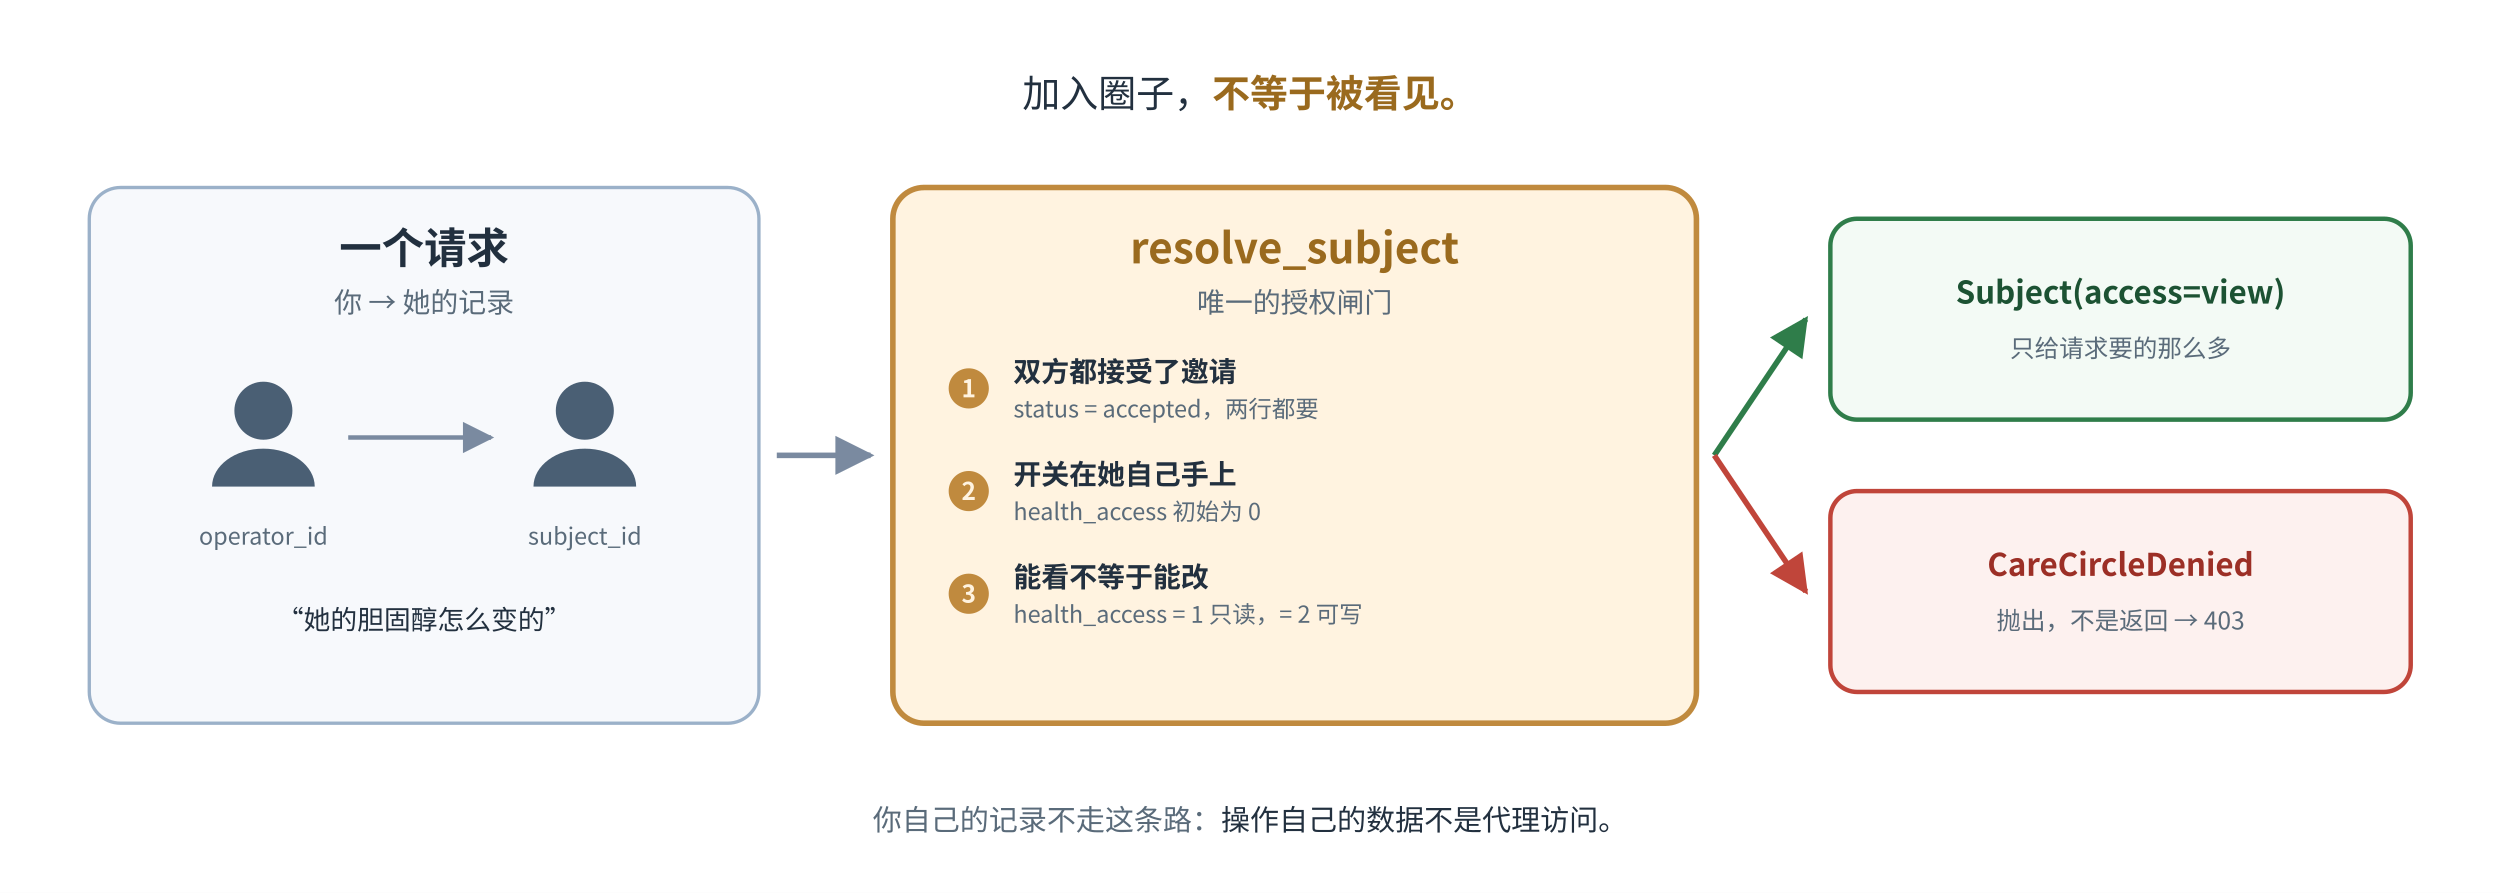
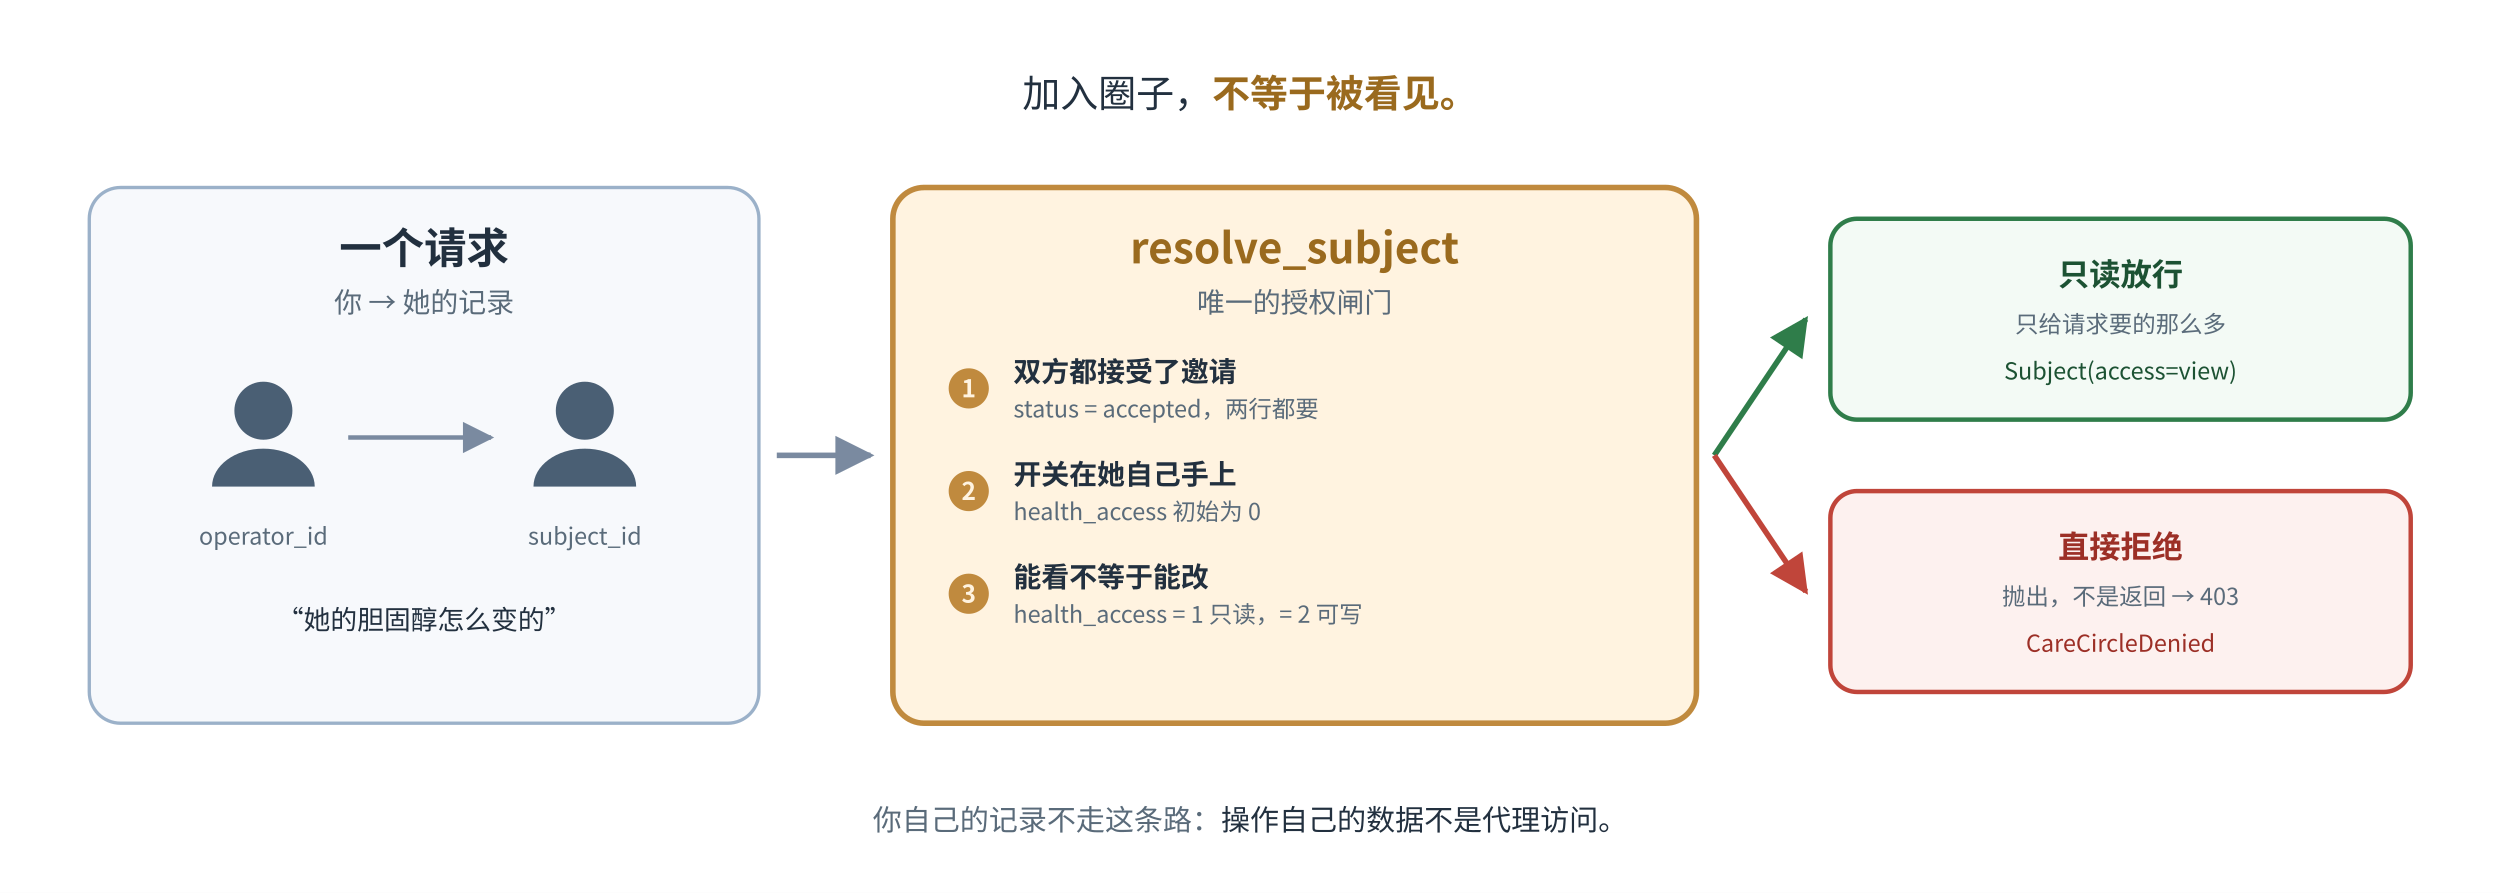
<svg xmlns="http://www.w3.org/2000/svg" viewBox="0 0 1120 400" width="1120" height="400" font-family="&quot;PingFang SC&quot;, &quot;Hiragino Sans GB&quot;, &quot;Microsoft YaHei&quot;, &quot;Noto Sans CJK SC&quot;, sans-serif" role="img" aria-label="一个人如何读到另一个人的健康记录：请求经过 resolve_subject，它要求双方成员关系都已接受、且对方自己打开了 health_access 开关，然后要么返回按请求裁剪过的权限，要么抛出 403">
  <rect width="1120" height="400" fill="#ffffff" />
  <defs>
    <marker id="careq" viewBox="0 0 10 10" refX="9" refY="5" markerWidth="7" markerHeight="7" orient="auto-start-reverse">
      <path d="M0 0 L10 5 L0 10 z" fill="#7a8aa0" />
    </marker>
    <marker id="caok" viewBox="0 0 10 10" refX="9" refY="5" markerWidth="7" markerHeight="7" orient="auto-start-reverse">
      <path d="M0 0 L10 5 L0 10 z" fill="#2f7d4a" />
    </marker>
    <marker id="cano" viewBox="0 0 10 10" refX="9" refY="5" markerWidth="7" markerHeight="7" orient="auto-start-reverse">
      <path d="M0 0 L10 5 L0 10 z" fill="#c0453a" />
    </marker>
  </defs>
  <text x="560" y="48" text-anchor="middle" font-size="17" fill="#22303f">加入圈子，<tspan font-weight="bold" fill="#9a6a1e">不等于被看见。</tspan>
  </text>
  <rect x="40" y="84" width="300" height="240" rx="14" fill="#f7f9fc" stroke="#9bb1c9" stroke-width="1.5" />
  <text x="190" y="118" text-anchor="middle" font-size="19" font-weight="bold" fill="#22303f">一个请求</text>
  <text x="190" y="140" text-anchor="middle" font-size="12.5" font-weight="normal" fill="#5a6b7a">你 → 她的记录</text>
  <g fill="#4a5f74" stroke="none">
    <circle cx="118" cy="184" r="13" />
    <path d="M95 218 a23 17 0 0 1 46 0 z" />
    <circle cx="262" cy="184" r="13" />
    <path d="M239 218 a23 17 0 0 1 46 0 z" />
  </g>
  <path d="M156 196 H220" stroke="#7a8aa0" stroke-width="2" fill="none" marker-end="url(#careq)" />
  <text x="118" y="244" text-anchor="middle" font-size="10.5" font-weight="normal" fill="#5a6b7a">operator_id</text>
  <text x="262" y="244" text-anchor="middle" font-size="10.5" font-weight="normal" fill="#5a6b7a">subject_id</text>
  <text x="190" y="282" text-anchor="middle" font-size="12" font-weight="normal" fill="#22303f">“她的胆固醇怎么变的”</text>
  <rect x="400" y="84" width="360" height="240" rx="14" fill="#fff3e0" stroke="#c08a3e" stroke-width="2.5" />
  <text x="580" y="118" text-anchor="middle" font-size="19" font-weight="bold" fill="#9a6a1e">resolve_subject</text>
  <text x="580" y="140" text-anchor="middle" font-size="12.5" font-weight="normal" fill="#5a6b7a">唯一的授权闸门</text>
  <circle cx="434" cy="174" r="9" fill="#c08a3e" />
  <text x="434" y="178" text-anchor="middle" font-size="11" font-weight="bold" fill="#fff3e0">1</text>
  <text x="454" y="171" text-anchor="start" font-size="12.5" font-weight="bold" fill="#22303f">双方都接受了邀请</text>
  <text x="454" y="187" text-anchor="start" font-size="10.5" font-weight="normal" fill="#5a6b7a">status = accepted，两行都要</text>
  <circle cx="434" cy="220" r="9" fill="#c08a3e" />
  <text x="434" y="224" text-anchor="middle" font-size="11" font-weight="bold" fill="#fff3e0">2</text>
  <text x="454" y="217" text-anchor="start" font-size="12.5" font-weight="bold" fill="#22303f">开关在她自己手上</text>
  <text x="454" y="233" text-anchor="start" font-size="10.5" font-weight="normal" fill="#5a6b7a">health_access 初始为 0</text>
  <circle cx="434" cy="266" r="9" fill="#c08a3e" />
  <text x="434" y="270" text-anchor="middle" font-size="11" font-weight="bold" fill="#fff3e0">3</text>
  <text x="454" y="263" text-anchor="start" font-size="12.5" font-weight="bold" fill="#22303f">能看不等于能改</text>
  <text x="454" y="279" text-anchor="start" font-size="10.5" font-weight="normal" fill="#5a6b7a">health_access = 1 只读，= 2 可写</text>
  <rect x="820" y="98" width="260" height="90" rx="12" fill="#f3faf5" stroke="#2f7d4a" stroke-width="2" />
-   <text x="950" y="136" text-anchor="middle" font-size="14" font-weight="bold" fill="#1c5233">Subject(access=view)</text>
-   <text x="950" y="160" text-anchor="middle" font-size="11" font-weight="normal" fill="#5a6b7a">只给请求要的那么多</text>
+   <text x="950" y="128" text-anchor="middle" font-size="14" font-weight="bold" fill="#1c5233">只读放行</text>
+   <text x="950" y="149" text-anchor="middle" font-size="10.5" font-weight="normal" fill="#5a6b7a">只给请求要的那么多</text>
+   <text x="950" y="170" text-anchor="middle" font-size="10.5" font-weight="normal" fill="#1c5233">Subject(access=view)</text>
  <rect x="820" y="220" width="260" height="90" rx="12" fill="#fdf1ef" stroke="#c0453a" stroke-width="2" />
-   <text x="950" y="258" text-anchor="middle" font-size="14" font-weight="bold" fill="#9c2f26">CareCircleDenied</text>
-   <text x="950" y="282" text-anchor="middle" font-size="11" font-weight="normal" fill="#5a6b7a">抛出，不是返回 → 403</text>
+   <text x="950" y="250" text-anchor="middle" font-size="14" font-weight="bold" fill="#9c2f26">直接拒绝</text>
+   <text x="950" y="271" text-anchor="middle" font-size="10.5" font-weight="normal" fill="#5a6b7a">抛出，不是返回 → 403</text>
+   <text x="950" y="292" text-anchor="middle" font-size="10.5" font-weight="normal" fill="#9c2f26">CareCircleDenied</text>
  <path d="M348 204 H390" stroke="#7a8aa0" stroke-width="2.5" fill="none" marker-end="url(#careq)" />
  <path d="M768 204 L809 143" stroke="#2f7d4a" stroke-width="2.5" fill="none" marker-end="url(#caok)" />
  <path d="M768 204 L809 265" stroke="#c0453a" stroke-width="2.5" fill="none" marker-end="url(#cano)" />
  <text x="560" y="372" text-anchor="middle" font-size="13" fill="#5a6b7a">你自己的记录不走这条路：<tspan fill="#22303f">操作自己的数据不是代理访问。</tspan>
  </text>
</svg>
